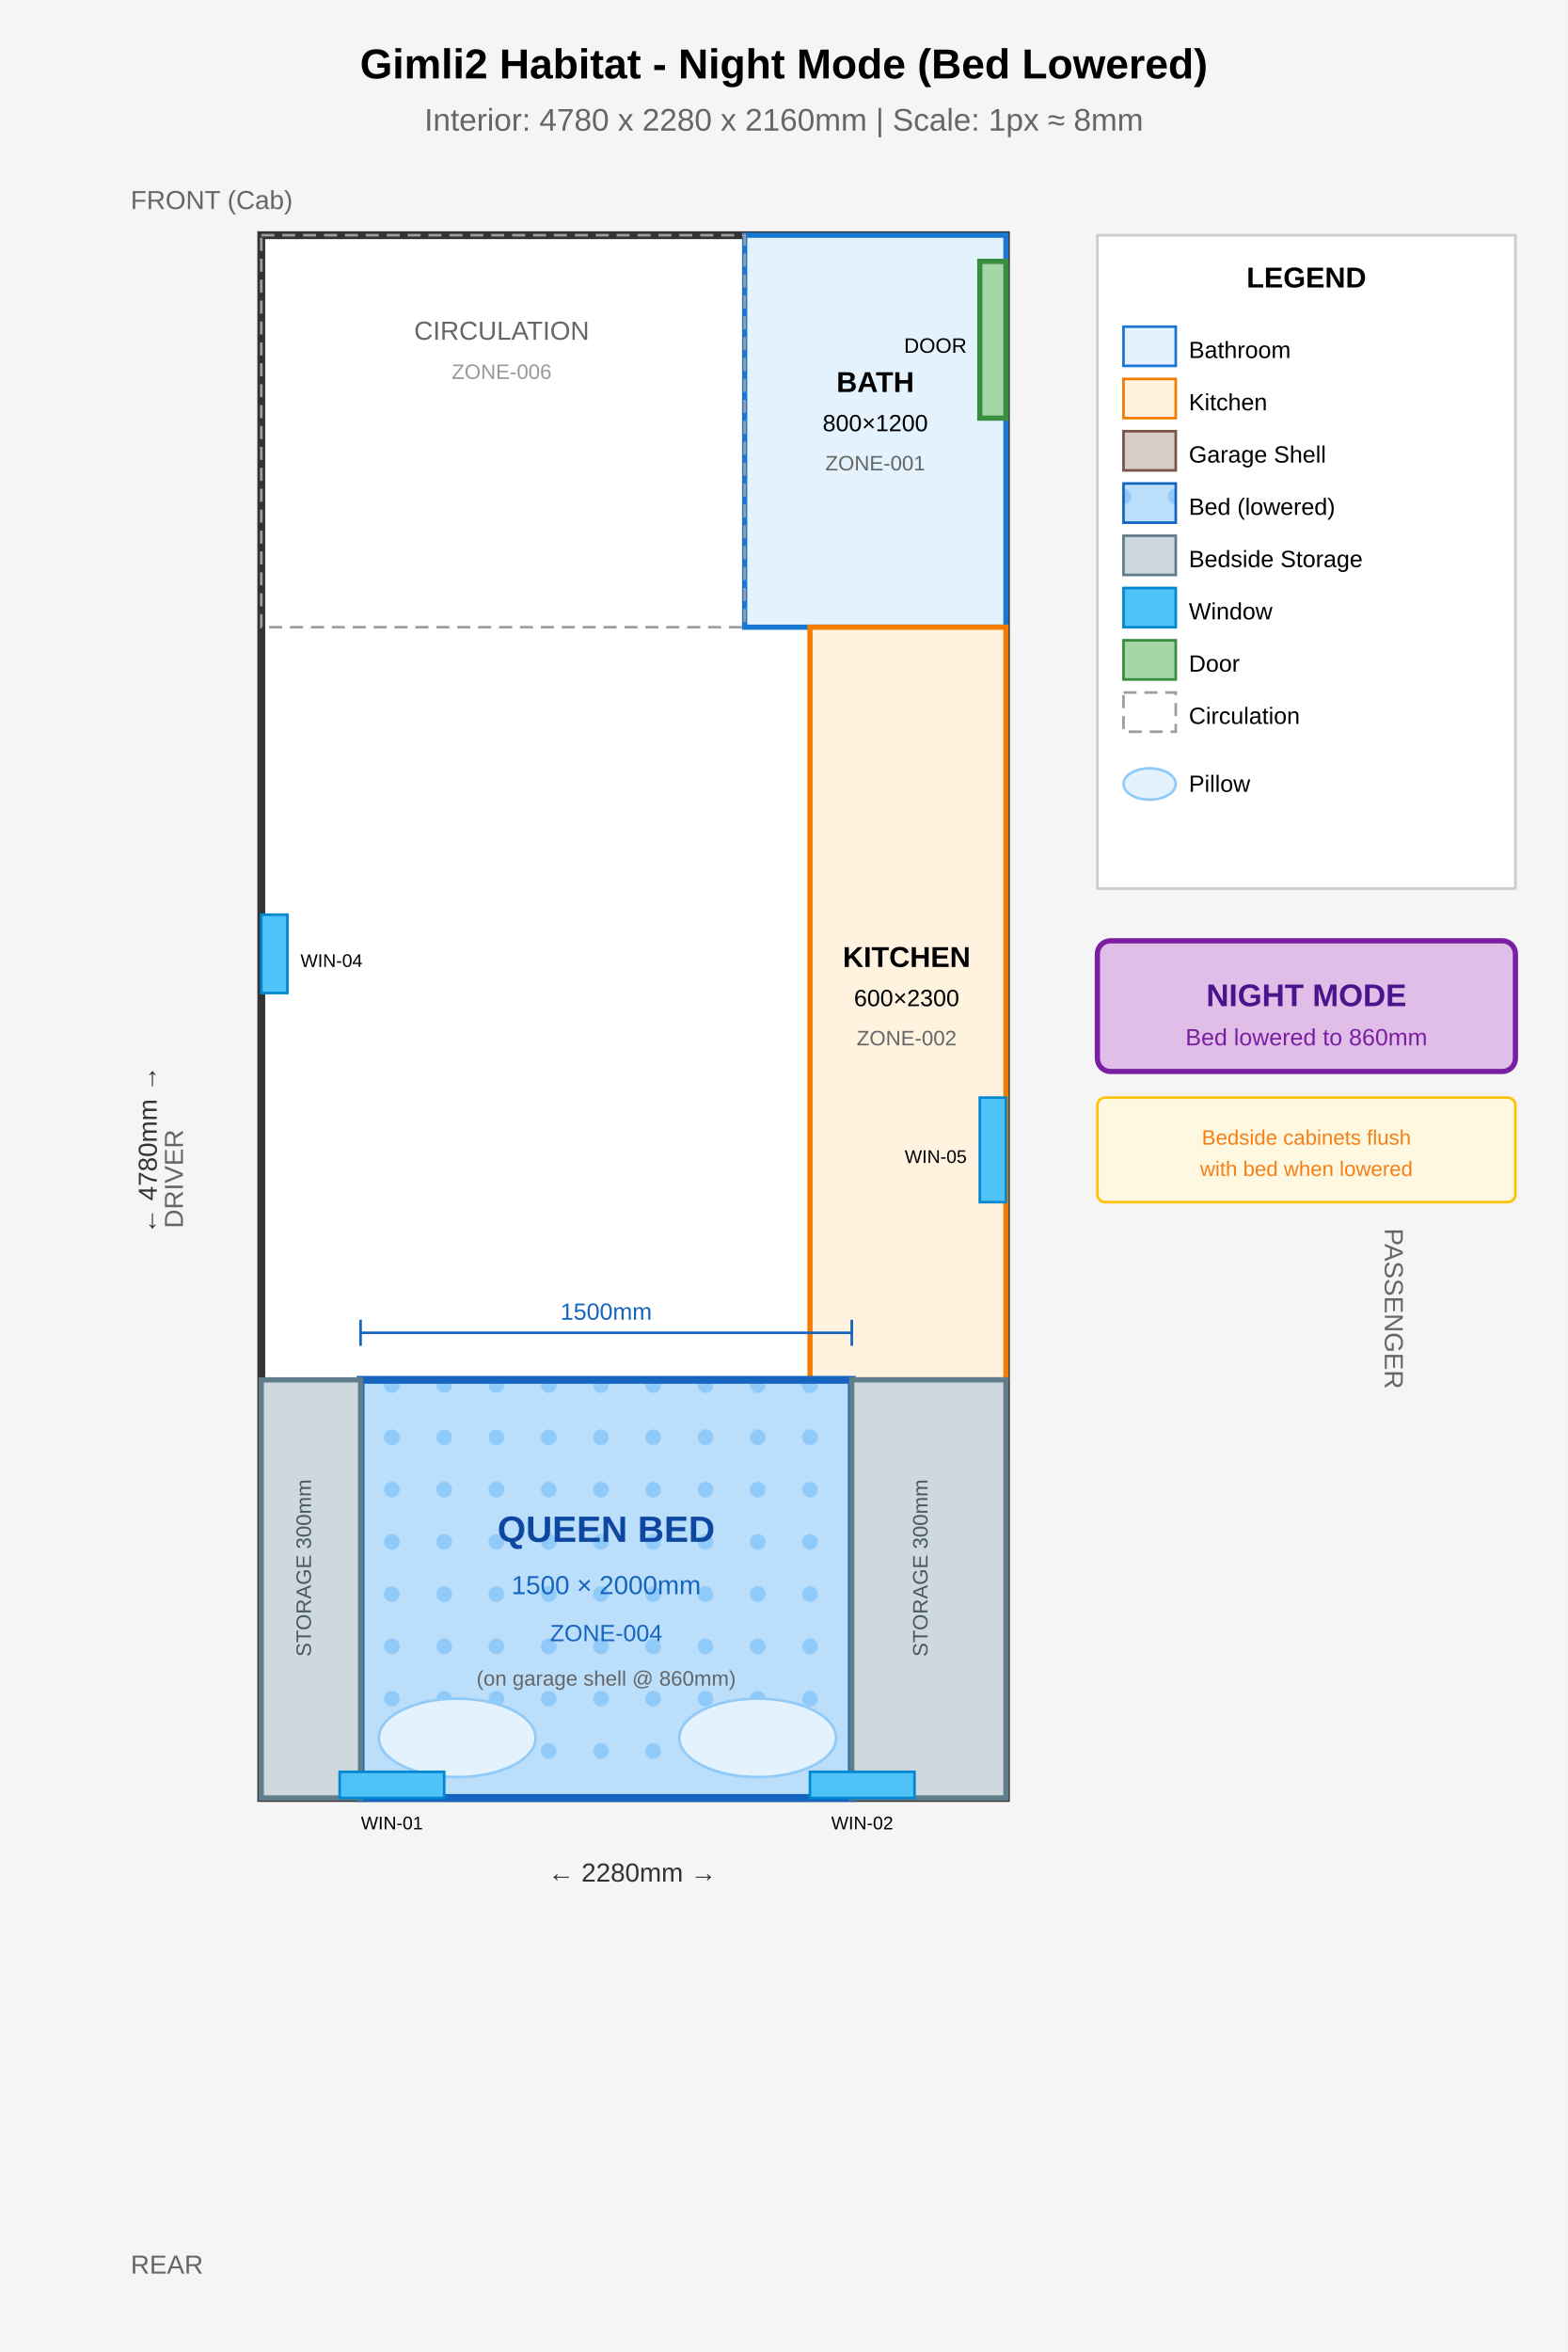
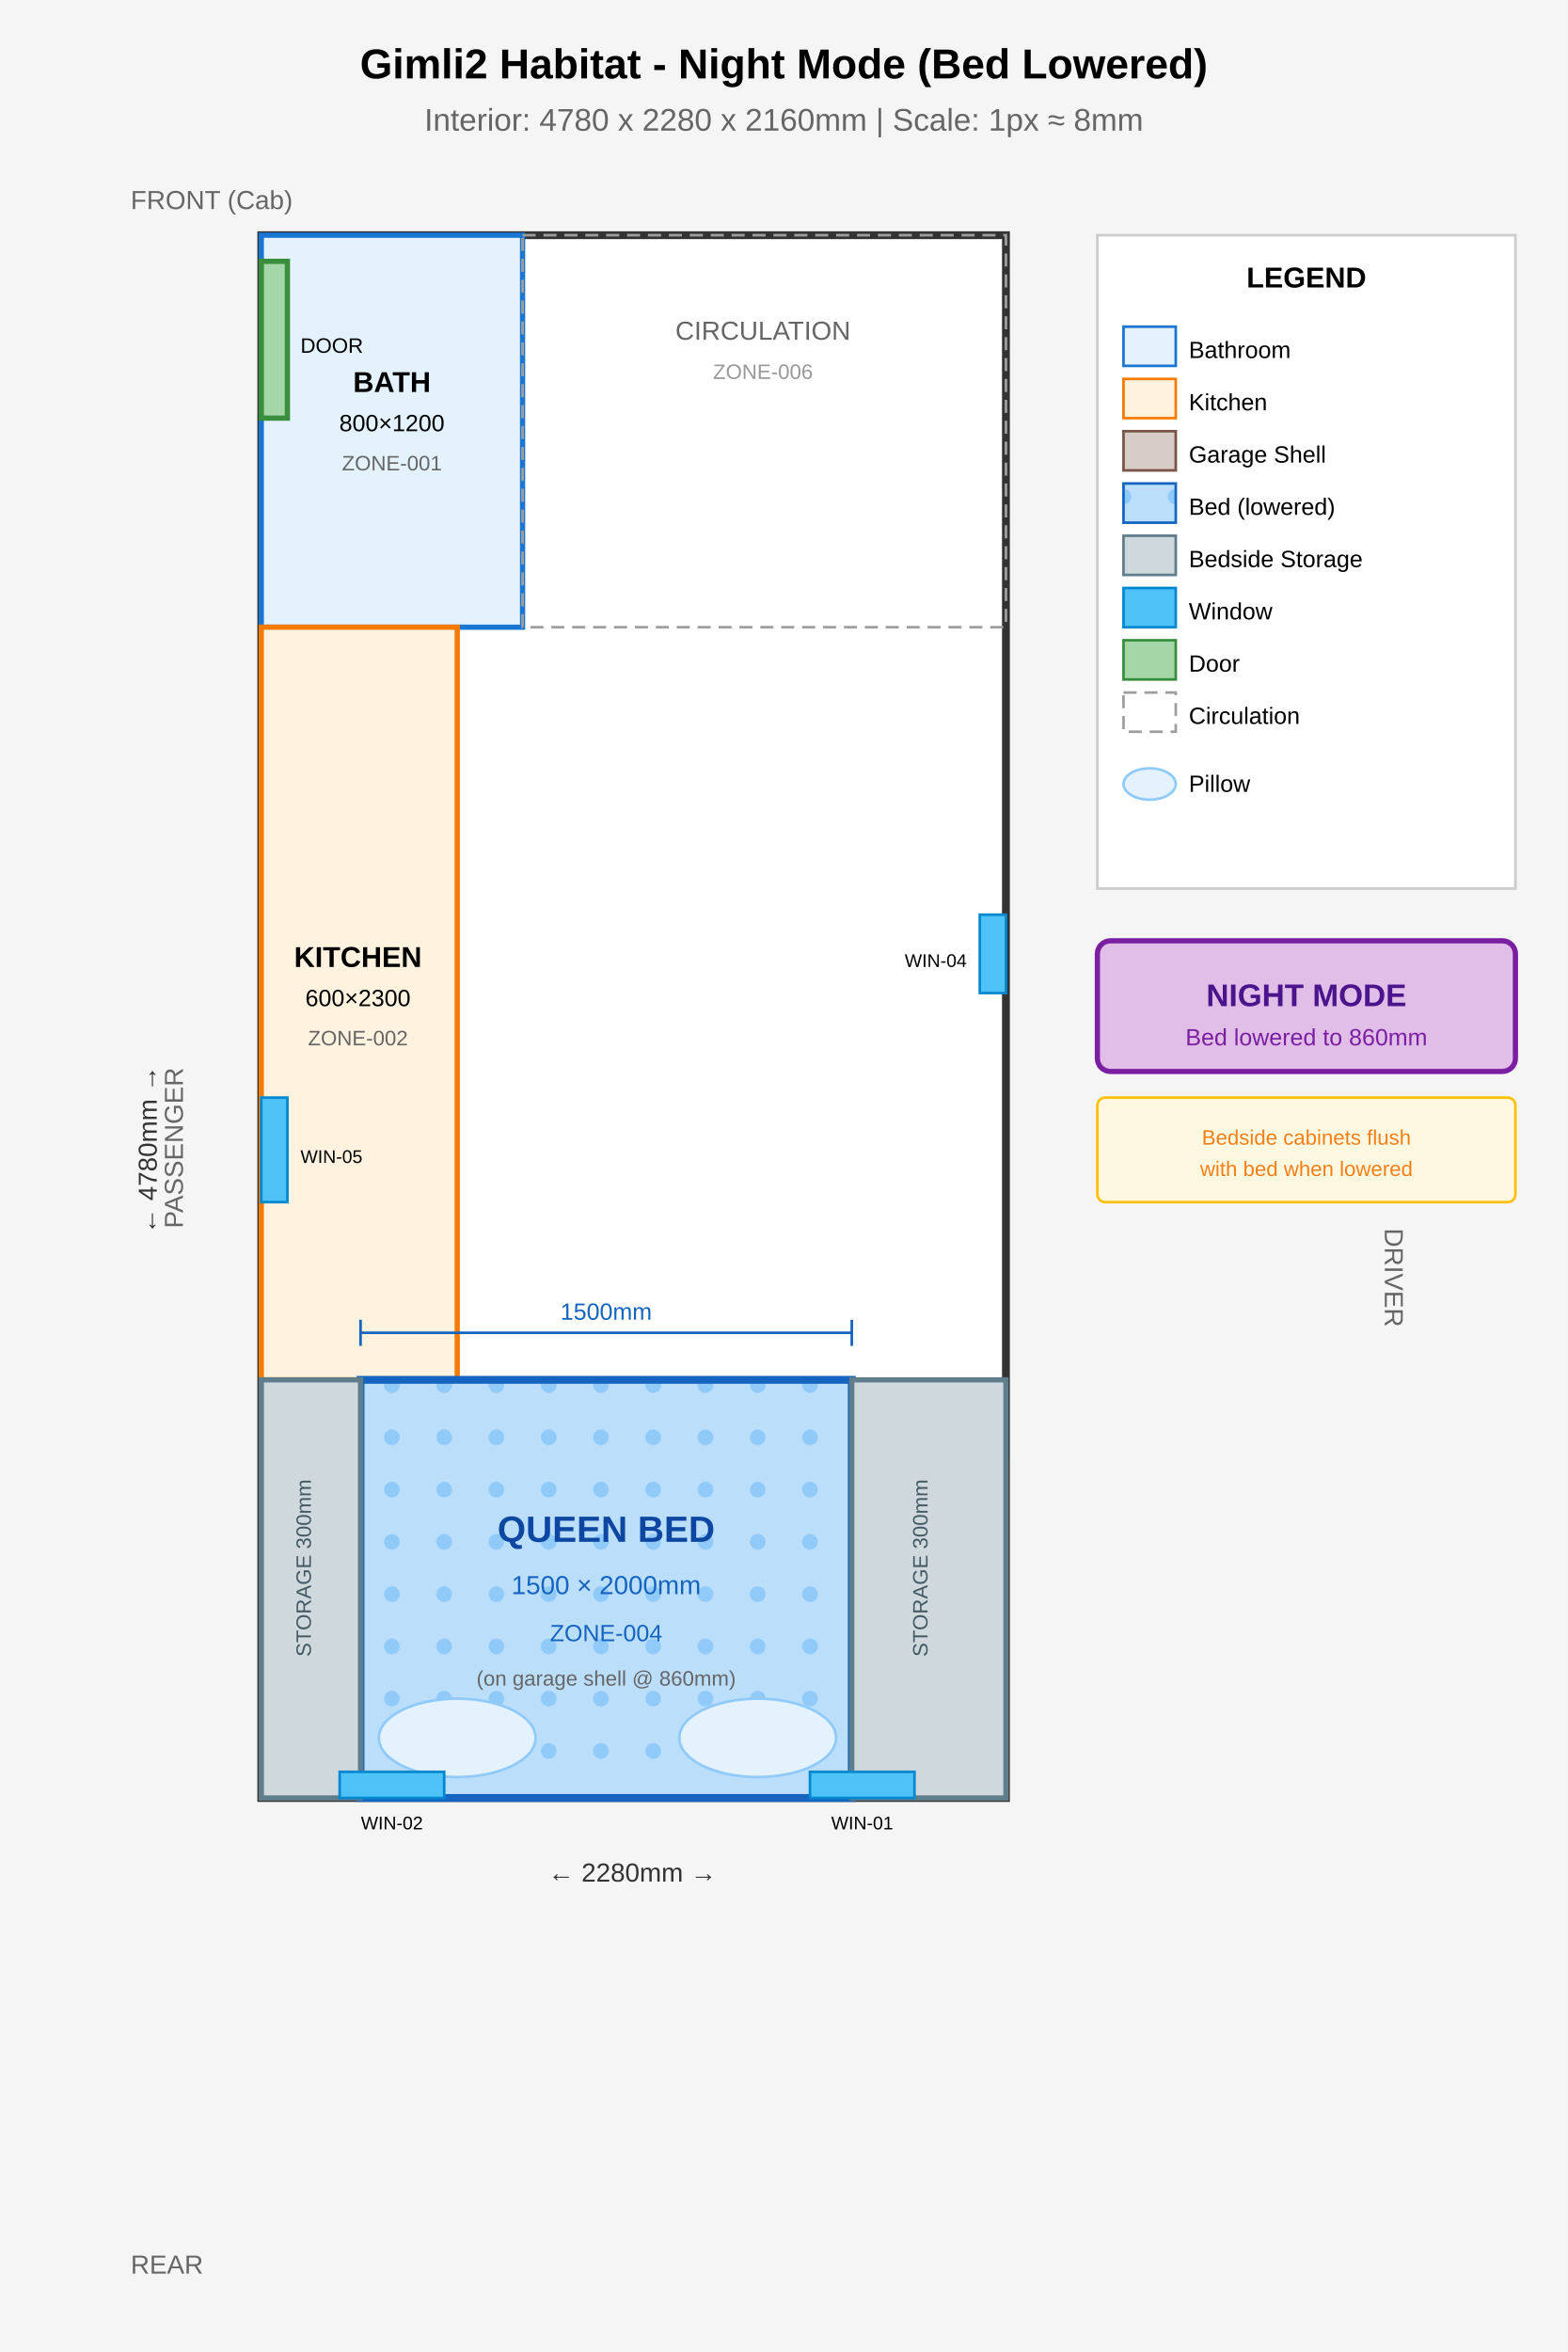
<svg xmlns="http://www.w3.org/2000/svg" viewBox="0 0 600 900" width="600" height="900">
  <defs>
    <pattern id="hatch" patternUnits="userSpaceOnUse" width="4" height="4">
      <path d="M-1,1 l2,-2 M0,4 l4,-4 M3,5 l2,-2" stroke="#999" stroke-width="0.5" />
    </pattern>
    <pattern id="bedpattern" patternUnits="userSpaceOnUse" width="20" height="20">
      <rect width="20" height="20" fill="#bbdefb" />
      <circle cx="10" cy="10" r="3" fill="#90caf9" />
    </pattern>
  </defs>
  <rect width="600" height="900" fill="#f5f5f5" />
  <text x="300" y="30" text-anchor="middle" font-family="Arial" font-size="16" font-weight="bold">
    Gimli2 Habitat - Night Mode (Bed Lowered)
  </text>
  <text x="300" y="50" text-anchor="middle" font-family="Arial" font-size="12" fill="#666">
    Interior: 4780 x 2280 x 2160mm | Scale: 1px ≈ 8mm
  </text>
  <text x="50" y="80" font-family="Arial" font-size="10" fill="#666">FRONT (Cab)</text>
  <text x="50" y="870" font-family="Arial" font-size="10" fill="#666">REAR</text>
-   <text x="530" y="470" font-family="Arial" font-size="10" fill="#666" transform="rotate(90,530,470)">PASSENGER</text>
-   <text x="70" y="470" font-family="Arial" font-size="10" fill="#666" transform="rotate(-90,70,470)">DRIVER</text>
+   <text x="530" y="470" font-family="Arial" font-size="10" fill="#666" transform="rotate(90,530,470)">DRIVER</text>
+   <text x="70" y="470" font-family="Arial" font-size="10" fill="#666" transform="rotate(-90,70,470)">PASSENGER</text>
  <rect x="100" y="90" width="285" height="598" fill="white" stroke="#333" stroke-width="3" />
-   <rect x="285" y="90" width="100" height="150" fill="#e3f2fd" stroke="#1976d2" stroke-width="2" />
-   <text x="335" y="150" text-anchor="middle" font-family="Arial" font-size="11" font-weight="bold">BATH</text>
-   <text x="335" y="165" text-anchor="middle" font-family="Arial" font-size="9">800×1200</text>
-   <text x="335" y="180" text-anchor="middle" font-family="Arial" font-size="8" fill="#666">ZONE-001</text>
-   <rect x="310" y="240" width="75" height="288" fill="#fff3e0" stroke="#f57c00" stroke-width="2" />
-   <text x="347" y="370" text-anchor="middle" font-family="Arial" font-size="11" font-weight="bold">KITCHEN</text>
-   <text x="347" y="385" text-anchor="middle" font-family="Arial" font-size="9">600×2300</text>
-   <text x="347" y="400" text-anchor="middle" font-family="Arial" font-size="8" fill="#666">ZONE-002</text>
-   <rect x="375" y="420" width="10" height="40" fill="#4fc3f7" stroke="#0288d1" stroke-width="1" />
-   <text x="370" y="445" text-anchor="end" font-family="Arial" font-size="7">WIN-05</text>
-   <rect x="100" y="350" width="10" height="30" fill="#4fc3f7" stroke="#0288d1" stroke-width="1" />
-   <text x="115" y="370" font-family="Arial" font-size="7">WIN-04</text>
-   <rect x="100" y="90" width="185" height="150" fill="none" stroke="#9e9e9e" stroke-width="1" stroke-dasharray="5,3" />
-   <text x="192" y="130" text-anchor="middle" font-family="Arial" font-size="10" fill="#666">CIRCULATION</text>
-   <text x="192" y="145" text-anchor="middle" font-family="Arial" font-size="8" fill="#999">ZONE-006</text>
-   <rect x="375" y="100" width="10" height="60" fill="#a5d6a7" stroke="#388e3c" stroke-width="2" />
-   <text x="370" y="135" text-anchor="end" font-family="Arial" font-size="8">DOOR</text>
+   <rect x="100" y="90" width="100" height="150" fill="#e3f2fd" stroke="#1976d2" stroke-width="2" />
+   <text x="150" y="150" text-anchor="middle" font-family="Arial" font-size="11" font-weight="bold">BATH</text>
+   <text x="150" y="165" text-anchor="middle" font-family="Arial" font-size="9">800×1200</text>
+   <text x="150" y="180" text-anchor="middle" font-family="Arial" font-size="8" fill="#666">ZONE-001</text>
+   <rect x="100" y="240" width="75" height="288" fill="#fff3e0" stroke="#f57c00" stroke-width="2" />
+   <text x="137" y="370" text-anchor="middle" font-family="Arial" font-size="11" font-weight="bold">KITCHEN</text>
+   <text x="137" y="385" text-anchor="middle" font-family="Arial" font-size="9">600×2300</text>
+   <text x="137" y="400" text-anchor="middle" font-family="Arial" font-size="8" fill="#666">ZONE-002</text>
+   <rect x="100" y="420" width="10" height="40" fill="#4fc3f7" stroke="#0288d1" stroke-width="1" />
+   <text x="115" y="445" font-family="Arial" font-size="7">WIN-05</text>
+   <rect x="375" y="350" width="10" height="30" fill="#4fc3f7" stroke="#0288d1" stroke-width="1" />
+   <text x="370" y="370" text-anchor="end" font-family="Arial" font-size="7">WIN-04</text>
+   <rect x="200" y="90" width="185" height="150" fill="none" stroke="#9e9e9e" stroke-width="1" stroke-dasharray="5,3" />
+   <text x="292" y="130" text-anchor="middle" font-family="Arial" font-size="10" fill="#666">CIRCULATION</text>
+   <text x="292" y="145" text-anchor="middle" font-family="Arial" font-size="8" fill="#999">ZONE-006</text>
+   <rect x="100" y="100" width="10" height="60" fill="#a5d6a7" stroke="#388e3c" stroke-width="2" />
+   <text x="115" y="135" font-family="Arial" font-size="8">DOOR</text>
  <rect x="100" y="560" width="285" height="128" fill="#d7ccc8" stroke="#795548" stroke-width="2" />
  <rect x="138" y="528" width="188" height="160" fill="url(#bedpattern)" stroke="#1565c0" stroke-width="3" />
  <text x="232" y="590" text-anchor="middle" font-family="Arial" font-size="14" font-weight="bold" fill="#0d47a1">QUEEN BED</text>
  <text x="232" y="610" text-anchor="middle" font-family="Arial" font-size="10" fill="#1565c0">1500 × 2000mm</text>
  <text x="232" y="628" text-anchor="middle" font-family="Arial" font-size="9" fill="#1565c0">ZONE-004</text>
  <text x="232" y="645" text-anchor="middle" font-family="Arial" font-size="8" fill="#666">(on garage shell @ 860mm)</text>
  <ellipse cx="175" cy="665" rx="30" ry="15" fill="#e3f2fd" stroke="#90caf9" stroke-width="1" />
  <ellipse cx="290" cy="665" rx="30" ry="15" fill="#e3f2fd" stroke="#90caf9" stroke-width="1" />
+   <rect x="326" y="528" width="59" height="160" fill="#cfd8dc" stroke="#607d8b" stroke-width="2" />
  <rect x="100" y="528" width="38" height="160" fill="#cfd8dc" stroke="#607d8b" stroke-width="2" />
-   <rect x="326" y="528" width="59" height="160" fill="#cfd8dc" stroke="#607d8b" stroke-width="2" />
+   <text x="355" y="600" text-anchor="middle" font-family="Arial" font-size="8" fill="#455a64" transform="rotate(-90,355,600)">STORAGE 300mm</text>
  <text x="119" y="600" text-anchor="middle" font-family="Arial" font-size="8" fill="#455a64" transform="rotate(-90,119,600)">STORAGE 300mm</text>
-   <text x="355" y="600" text-anchor="middle" font-family="Arial" font-size="8" fill="#455a64" transform="rotate(-90,355,600)">STORAGE 300mm</text>
+   <rect x="310" y="678" width="40" height="10" fill="#4fc3f7" stroke="#0288d1" stroke-width="1" />
  <rect x="130" y="678" width="40" height="10" fill="#4fc3f7" stroke="#0288d1" stroke-width="1" />
-   <rect x="310" y="678" width="40" height="10" fill="#4fc3f7" stroke="#0288d1" stroke-width="1" />
-   <text x="150" y="700" text-anchor="middle" font-family="Arial" font-size="7">WIN-01</text>
-   <text x="330" y="700" text-anchor="middle" font-family="Arial" font-size="7">WIN-02</text>
+   <text x="330" y="700" text-anchor="middle" font-family="Arial" font-size="7">WIN-01</text>
+   <text x="150" y="700" text-anchor="middle" font-family="Arial" font-size="7">WIN-02</text>
  <rect x="420" y="90" width="160" height="250" fill="white" stroke="#ccc" stroke-width="1" />
  <text x="500" y="110" text-anchor="middle" font-family="Arial" font-size="11" font-weight="bold">LEGEND</text>
  <rect x="430" y="125" width="20" height="15" fill="#e3f2fd" stroke="#1976d2" />
  <text x="455" y="137" font-family="Arial" font-size="9">Bathroom</text>
  <rect x="430" y="145" width="20" height="15" fill="#fff3e0" stroke="#f57c00" />
  <text x="455" y="157" font-family="Arial" font-size="9">Kitchen</text>
  <rect x="430" y="165" width="20" height="15" fill="#d7ccc8" stroke="#795548" />
  <text x="455" y="177" font-family="Arial" font-size="9">Garage Shell</text>
  <rect x="430" y="185" width="20" height="15" fill="url(#bedpattern)" stroke="#1565c0" />
  <text x="455" y="197" font-family="Arial" font-size="9">Bed (lowered)</text>
  <rect x="430" y="205" width="20" height="15" fill="#cfd8dc" stroke="#607d8b" />
  <text x="455" y="217" font-family="Arial" font-size="9">Bedside Storage</text>
  <rect x="430" y="225" width="20" height="15" fill="#4fc3f7" stroke="#0288d1" />
  <text x="455" y="237" font-family="Arial" font-size="9">Window</text>
  <rect x="430" y="245" width="20" height="15" fill="#a5d6a7" stroke="#388e3c" />
  <text x="455" y="257" font-family="Arial" font-size="9">Door</text>
  <rect x="430" y="265" width="20" height="15" fill="none" stroke="#9e9e9e" stroke-dasharray="5,3" />
  <text x="455" y="277" font-family="Arial" font-size="9">Circulation</text>
  <ellipse cx="440" cy="300" rx="10" ry="6" fill="#e3f2fd" stroke="#90caf9" />
  <text x="455" y="303" font-family="Arial" font-size="9">Pillow</text>
  <text x="242" y="720" text-anchor="middle" font-family="Arial" font-size="10" fill="#333">← 2280mm →</text>
  <text x="60" y="440" text-anchor="middle" font-family="Arial" font-size="10" fill="#333" transform="rotate(-90,60,440)">← 4780mm →</text>
  <line x1="138" y1="510" x2="326" y2="510" stroke="#1565c0" stroke-width="1" />
  <line x1="138" y1="505" x2="138" y2="515" stroke="#1565c0" stroke-width="1" />
  <line x1="326" y1="505" x2="326" y2="515" stroke="#1565c0" stroke-width="1" />
  <text x="232" y="505" text-anchor="middle" font-family="Arial" font-size="9" fill="#1565c0">1500mm</text>
  <rect x="420" y="360" width="160" height="50" fill="#e1bee7" stroke="#7b1fa2" stroke-width="2" rx="5" />
  <text x="500" y="385" text-anchor="middle" font-family="Arial" font-size="12" font-weight="bold" fill="#4a148c">NIGHT MODE</text>
  <text x="500" y="400" text-anchor="middle" font-family="Arial" font-size="9" fill="#7b1fa2">Bed lowered to 860mm</text>
  <rect x="420" y="420" width="160" height="40" fill="#fff8e1" stroke="#ffc107" stroke-width="1" rx="3" />
  <text x="500" y="438" text-anchor="middle" font-family="Arial" font-size="8" fill="#f57f17">Bedside cabinets flush</text>
  <text x="500" y="450" text-anchor="middle" font-family="Arial" font-size="8" fill="#f57f17">with bed when lowered</text>
</svg>
